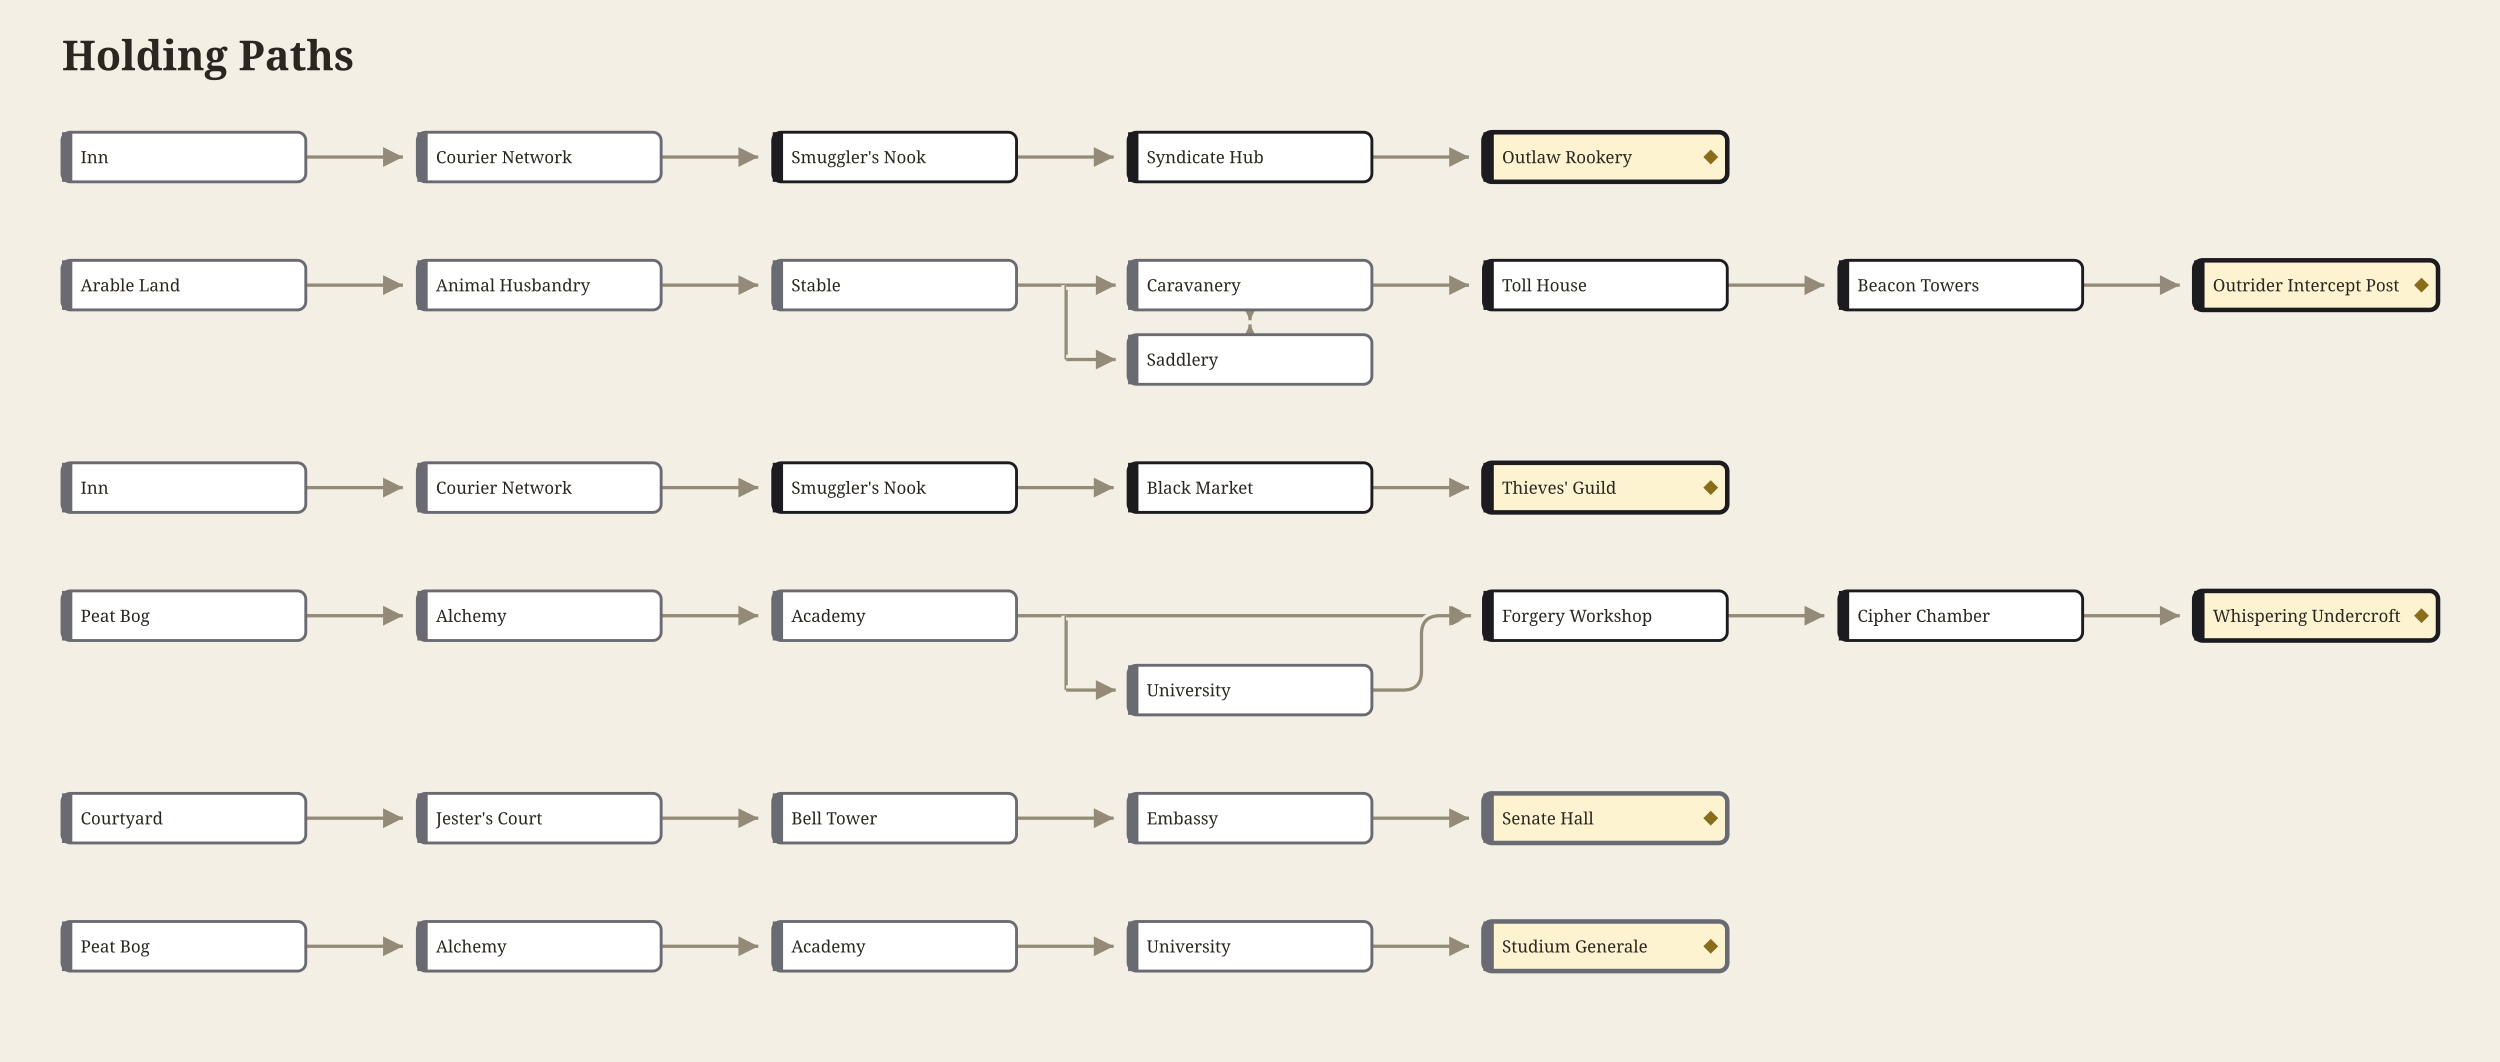
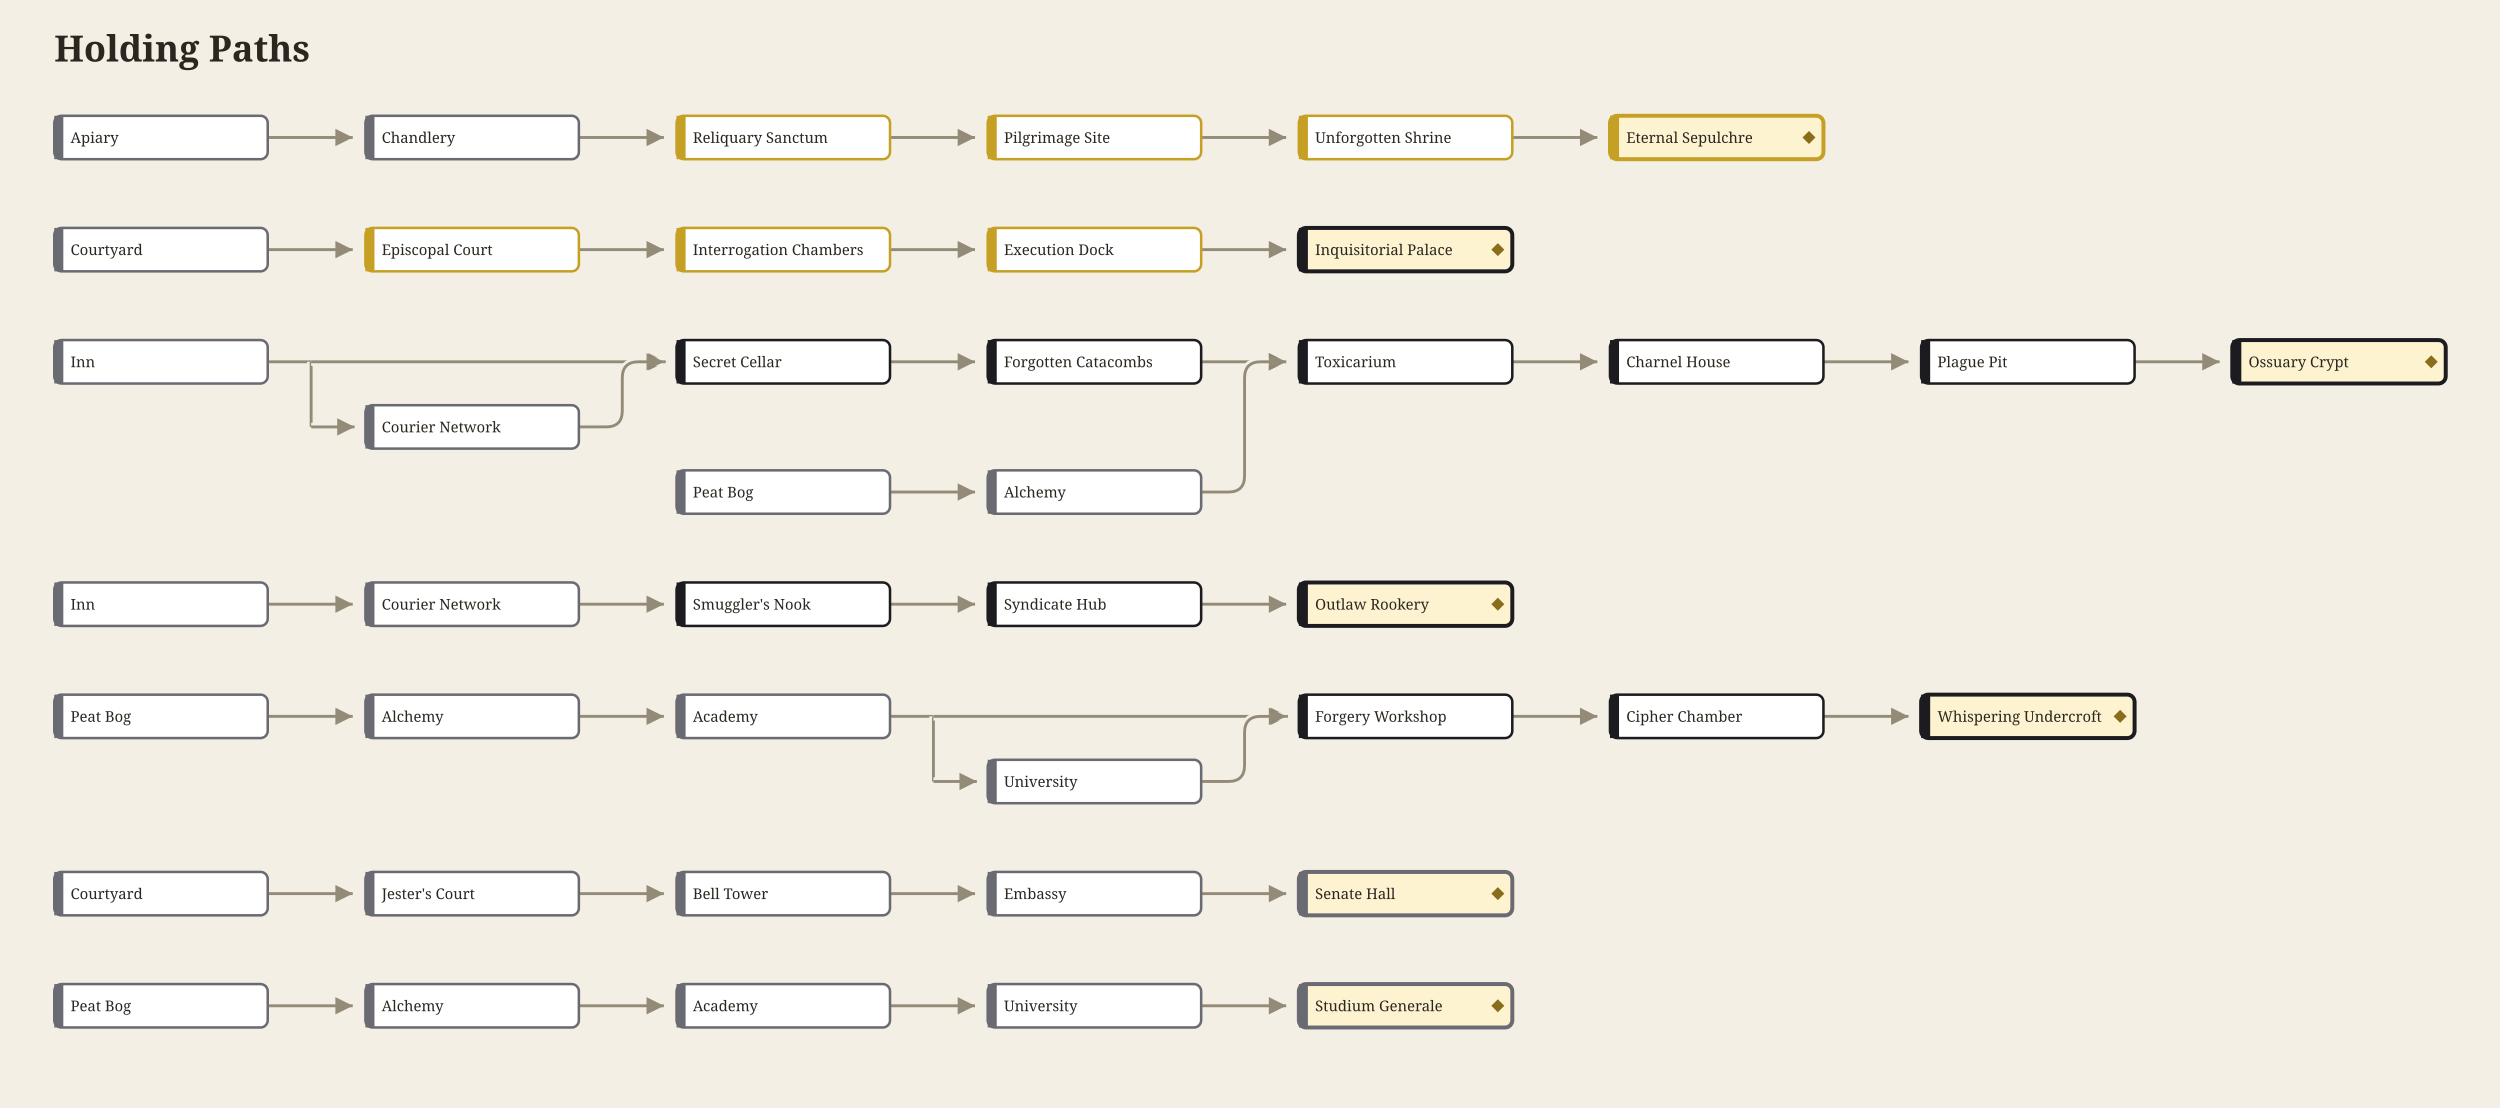
- <svg xmlns="http://www.w3.org/2000/svg" width="1210" height="514" viewBox="0 0 1210 514" font-family="Georgia, serif">
-   <rect width="1210" height="514" fill="#f4efe4" />
+ <svg xmlns="http://www.w3.org/2000/svg" width="1382" height="612" viewBox="0 0 1382 612" font-family="Georgia, serif">
+   <rect width="1382" height="612" fill="#f4efe4" />
  <defs>
    <marker id="arw-2E5A8C" markerWidth="7" markerHeight="7" refX="6" refY="3" orient="auto">
      <path d="M0,0 L6,3 L0,6 Z" fill="#2E5A8C" />
    </marker>
    <marker id="arw-9E2B25" markerWidth="7" markerHeight="7" refX="6" refY="3" orient="auto">
      <path d="M0,0 L6,3 L0,6 Z" fill="#9E2B25" />
    </marker>
    <marker id="arw-1c9c8c" markerWidth="7" markerHeight="7" refX="6" refY="3" orient="auto">
      <path d="M0,0 L6,3 L0,6 Z" fill="#1c9c8c" />
    </marker>
    <marker id="arw-C6A024" markerWidth="7" markerHeight="7" refX="6" refY="3" orient="auto">
      <path d="M0,0 L6,3 L0,6 Z" fill="#C6A024" />
    </marker>
    <marker id="arw-6A3D8F" markerWidth="7" markerHeight="7" refX="6" refY="3" orient="auto">
      <path d="M0,0 L6,3 L0,6 Z" fill="#6A3D8F" />
    </marker>
    <marker id="arw-CC6A1A" markerWidth="7" markerHeight="7" refX="6" refY="3" orient="auto">
      <path d="M0,0 L6,3 L0,6 Z" fill="#CC6A1A" />
    </marker>
    <marker id="arw-3a7d3a" markerWidth="7" markerHeight="7" refX="6" refY="3" orient="auto">
      <path d="M0,0 L6,3 L0,6 Z" fill="#3a7d3a" />
    </marker>
    <marker id="arw-b5347a" markerWidth="7" markerHeight="7" refX="6" refY="3" orient="auto">
      <path d="M0,0 L6,3 L0,6 Z" fill="#b5347a" />
    </marker>
    <marker id="arw-2b6f9e" markerWidth="7" markerHeight="7" refX="6" refY="3" orient="auto">
      <path d="M0,0 L6,3 L0,6 Z" fill="#2b6f9e" />
    </marker>
    <marker id="arw-8a6d1a" markerWidth="7" markerHeight="7" refX="6" refY="3" orient="auto">
      <path d="M0,0 L6,3 L0,6 Z" fill="#8a6d1a" />
    </marker>
    <marker id="arw-5f5647" markerWidth="7" markerHeight="7" refX="6" refY="3" orient="auto">
      <path d="M0,0 L6,3 L0,6 Z" fill="#5f5647" />
    </marker>
    <marker id="arw-7a2ea0" markerWidth="7" markerHeight="7" refX="6" refY="3" orient="auto">
      <path d="M0,0 L6,3 L0,6 Z" fill="#7a2ea0" />
    </marker>
    <marker id="arw-0f8a7e" markerWidth="7" markerHeight="7" refX="6" refY="3" orient="auto">
      <path d="M0,0 L6,3 L0,6 Z" fill="#0f8a7e" />
    </marker>
    <marker id="arw-a83232" markerWidth="7" markerHeight="7" refX="6" refY="3" orient="auto">
      <path d="M0,0 L6,3 L0,6 Z" fill="#a83232" />
    </marker>
    <marker id="arw-8f8672" markerWidth="7" markerHeight="7" refX="6" refY="3" orient="auto">
      <path d="M0,0 L6,3 L0,6 Z" fill="#8f8672" />
    </marker>
  </defs>
  <text x="30" y="34" font-size="20" font-weight="bold" fill="#2b2620">Holding Paths</text>
  <path d="M148,76 L195,76" fill="none" stroke="#f4efe4" stroke-width="4.6" opacity="1" />
  <path d="M148,76 L195,76" fill="none" stroke="#8f8672" stroke-width="1.6" opacity="0.95" marker-end="url(#arw-8f8672)" />
  <path d="M320,76 L367,76" fill="none" stroke="#f4efe4" stroke-width="4.6" opacity="1" />
  <path d="M320,76 L367,76" fill="none" stroke="#8f8672" stroke-width="1.6" opacity="0.95" marker-end="url(#arw-8f8672)" />
  <path d="M492,76 L539,76" fill="none" stroke="#f4efe4" stroke-width="4.6" opacity="1" />
  <path d="M492,76 L539,76" fill="none" stroke="#8f8672" stroke-width="1.6" opacity="0.95" marker-end="url(#arw-8f8672)" />
  <path d="M664,76 L711,76" fill="none" stroke="#f4efe4" stroke-width="4.6" opacity="1" />
  <path d="M664,76 L711,76" fill="none" stroke="#8f8672" stroke-width="1.6" opacity="0.95" marker-end="url(#arw-8f8672)" />
+   <path d="M836,76 L883,76" fill="none" stroke="#f4efe4" stroke-width="4.6" opacity="1" />
+   <path d="M836,76 L883,76" fill="none" stroke="#8f8672" stroke-width="1.6" opacity="0.95" marker-end="url(#arw-8f8672)" />
  <rect x="30" y="64" width="118" height="24" rx="4" fill="#ffffff" stroke="#6a6a72" stroke-width="1.4" />
  <rect x="30" y="64" width="5" height="24" fill="#6a6a72" />
-   <text x="39" y="79" font-size="8.2" fill="#2b2620">Inn</text>
+   <text x="39" y="79" font-size="8.2" fill="#2b2620">Apiary</text>
  <rect x="202" y="64" width="118" height="24" rx="4" fill="#ffffff" stroke="#6a6a72" stroke-width="1.4" />
  <rect x="202" y="64" width="5" height="24" fill="#6a6a72" />
-   <text x="211" y="79" font-size="8.2" fill="#2b2620">Courier Network</text>
-   <rect x="374" y="64" width="118" height="24" rx="4" fill="#ffffff" stroke="#1c1c20" stroke-width="1.4" />
-   <rect x="374" y="64" width="5" height="24" fill="#1c1c20" />
-   <text x="383" y="79" font-size="8.2" fill="#2b2620">Smuggler's Nook</text>
-   <rect x="546" y="64" width="118" height="24" rx="4" fill="#ffffff" stroke="#1c1c20" stroke-width="1.4" />
-   <rect x="546" y="64" width="5" height="24" fill="#1c1c20" />
-   <text x="555" y="79" font-size="8.2" fill="#2b2620">Syndicate Hub</text>
-   <rect x="718" y="64" width="118" height="24" rx="4" fill="#fdf3d0" stroke="#1c1c20" stroke-width="2.2" />
-   <rect x="718" y="64" width="5" height="24" fill="#1c1c20" />
-   <text x="727" y="79" font-size="8.2" fill="#2b2620">Outlaw Rookery</text>
-   <polygon points="828.0,72.4 831.6,76.0 828.0,79.6 824.4,76.0" fill="#8a6d1a" />
+   <text x="211" y="79" font-size="8.2" fill="#2b2620">Chandlery</text>
+   <rect x="374" y="64" width="118" height="24" rx="4" fill="#ffffff" stroke="#C6A024" stroke-width="1.4" />
+   <rect x="374" y="64" width="5" height="24" fill="#C6A024" />
+   <text x="383" y="79" font-size="8.2" fill="#2b2620">Reliquary Sanctum</text>
+   <rect x="546" y="64" width="118" height="24" rx="4" fill="#ffffff" stroke="#C6A024" stroke-width="1.4" />
+   <rect x="546" y="64" width="5" height="24" fill="#C6A024" />
+   <text x="555" y="79" font-size="8.2" fill="#2b2620">Pilgrimage Site</text>
+   <rect x="718" y="64" width="118" height="24" rx="4" fill="#ffffff" stroke="#C6A024" stroke-width="1.4" />
+   <rect x="718" y="64" width="5" height="24" fill="#C6A024" />
+   <text x="727" y="79" font-size="8.2" fill="#2b2620">Unforgotten Shrine</text>
+   <rect x="890" y="64" width="118" height="24" rx="4" fill="#fdf3d0" stroke="#C6A024" stroke-width="2.2" />
+   <rect x="890" y="64" width="5" height="24" fill="#C6A024" />
+   <text x="899" y="79" font-size="8.2" fill="#2b2620">Eternal Sepulchre</text>
+   <polygon points="1000.0,72.4 1003.6,76.0 1000.0,79.6 996.4,76.0" fill="#8a6d1a" />
  <path d="M148,138 L195,138" fill="none" stroke="#f4efe4" stroke-width="4.6" opacity="1" />
  <path d="M148,138 L195,138" fill="none" stroke="#8f8672" stroke-width="1.6" opacity="0.95" marker-end="url(#arw-8f8672)" />
  <path d="M320,138 L367,138" fill="none" stroke="#f4efe4" stroke-width="4.6" opacity="1" />
  <path d="M320,138 L367,138" fill="none" stroke="#8f8672" stroke-width="1.6" opacity="0.95" marker-end="url(#arw-8f8672)" />
-   <path d="M492,138 L516,138" fill="none" stroke="#f4efe4" stroke-width="4.6" opacity="1" />
-   <path d="M492,138 L516,138" fill="none" stroke="#8f8672" stroke-width="1.6" opacity="0.95" />
-   <path d="M516,138 L516,174" fill="none" stroke="#f4efe4" stroke-width="4.6" opacity="1" />
-   <path d="M516,138 L516,174" fill="none" stroke="#8f8672" stroke-width="1.6" opacity="0.95" />
-   <path d="M516,174 L540,174" fill="none" stroke="#f4efe4" stroke-width="4.6" opacity="1" />
-   <path d="M516,174 L540,174" fill="none" stroke="#8f8672" stroke-width="1.6" opacity="0.95" marker-end="url(#arw-8f8672)" />
-   <path d="M516,138 L540,138" fill="none" stroke="#f4efe4" stroke-width="4.6" opacity="1" />
-   <path d="M516,138 L540,138" fill="none" stroke="#8f8672" stroke-width="1.6" opacity="0.95" marker-end="url(#arw-8f8672)" />
+   <path d="M492,138 L539,138" fill="none" stroke="#f4efe4" stroke-width="4.6" opacity="1" />
+   <path d="M492,138 L539,138" fill="none" stroke="#8f8672" stroke-width="1.6" opacity="0.95" marker-end="url(#arw-8f8672)" />
  <path d="M664,138 L711,138" fill="none" stroke="#f4efe4" stroke-width="4.6" opacity="1" />
  <path d="M664,138 L711,138" fill="none" stroke="#8f8672" stroke-width="1.6" opacity="0.95" marker-end="url(#arw-8f8672)" />
-   <path d="M836,138 L883,138" fill="none" stroke="#f4efe4" stroke-width="4.6" opacity="1" />
-   <path d="M836,138 L883,138" fill="none" stroke="#8f8672" stroke-width="1.6" opacity="0.95" marker-end="url(#arw-8f8672)" />
-   <path d="M1008,138 L1055,138" fill="none" stroke="#f4efe4" stroke-width="4.6" opacity="1" />
-   <path d="M1008,138 L1055,138" fill="none" stroke="#8f8672" stroke-width="1.6" opacity="0.95" marker-end="url(#arw-8f8672)" />
-   <path d="M605,150 L605,155" fill="none" stroke="#f4efe4" stroke-width="4.6" opacity="1" />
-   <path d="M605,150 L605,155" fill="none" stroke="#8f8672" stroke-width="1.6" opacity="0.95" marker-end="url(#arw-8f8672)" />
-   <path d="M605,162 L605,157" fill="none" stroke="#f4efe4" stroke-width="4.6" opacity="1" />
-   <path d="M605,162 L605,157" fill="none" stroke="#8f8672" stroke-width="1.6" opacity="0.95" marker-end="url(#arw-8f8672)" />
  <rect x="30" y="126" width="118" height="24" rx="4" fill="#ffffff" stroke="#6a6a72" stroke-width="1.4" />
  <rect x="30" y="126" width="5" height="24" fill="#6a6a72" />
-   <text x="39" y="141" font-size="8.2" fill="#2b2620">Arable Land</text>
-   <rect x="202" y="126" width="118" height="24" rx="4" fill="#ffffff" stroke="#6a6a72" stroke-width="1.4" />
-   <rect x="202" y="126" width="5" height="24" fill="#6a6a72" />
-   <text x="211" y="141" font-size="8.2" fill="#2b2620">Animal Husbandry</text>
-   <rect x="374" y="126" width="118" height="24" rx="4" fill="#ffffff" stroke="#6a6a72" stroke-width="1.4" />
-   <rect x="374" y="126" width="5" height="24" fill="#6a6a72" />
-   <text x="383" y="141" font-size="8.2" fill="#2b2620">Stable</text>
-   <rect x="546" y="126" width="118" height="24" rx="4" fill="#ffffff" stroke="#6a6a72" stroke-width="1.4" />
-   <rect x="546" y="126" width="5" height="24" fill="#6a6a72" />
-   <text x="555" y="141" font-size="8.2" fill="#2b2620">Caravanery</text>
-   <rect x="546" y="162" width="118" height="24" rx="4" fill="#ffffff" stroke="#6a6a72" stroke-width="1.4" />
-   <rect x="546" y="162" width="5" height="24" fill="#6a6a72" />
-   <text x="555" y="177" font-size="8.2" fill="#2b2620">Saddlery</text>
-   <rect x="718" y="126" width="118" height="24" rx="4" fill="#ffffff" stroke="#1c1c20" stroke-width="1.4" />
+   <text x="39" y="141" font-size="8.2" fill="#2b2620">Courtyard</text>
+   <rect x="202" y="126" width="118" height="24" rx="4" fill="#ffffff" stroke="#C6A024" stroke-width="1.4" />
+   <rect x="202" y="126" width="5" height="24" fill="#C6A024" />
+   <text x="211" y="141" font-size="8.2" fill="#2b2620">Episcopal Court</text>
+   <rect x="374" y="126" width="118" height="24" rx="4" fill="#ffffff" stroke="#C6A024" stroke-width="1.4" />
+   <rect x="374" y="126" width="5" height="24" fill="#C6A024" />
+   <text x="383" y="141" font-size="8.2" fill="#2b2620">Interrogation Chambers</text>
+   <rect x="546" y="126" width="118" height="24" rx="4" fill="#ffffff" stroke="#C6A024" stroke-width="1.4" />
+   <rect x="546" y="126" width="5" height="24" fill="#C6A024" />
+   <text x="555" y="141" font-size="8.2" fill="#2b2620">Execution Dock</text>
+   <rect x="718" y="126" width="118" height="24" rx="4" fill="#fdf3d0" stroke="#1c1c20" stroke-width="2.2" />
  <rect x="718" y="126" width="5" height="24" fill="#1c1c20" />
-   <text x="727" y="141" font-size="8.2" fill="#2b2620">Toll House</text>
-   <rect x="890" y="126" width="118" height="24" rx="4" fill="#ffffff" stroke="#1c1c20" stroke-width="1.4" />
-   <rect x="890" y="126" width="5" height="24" fill="#1c1c20" />
-   <text x="899" y="141" font-size="8.2" fill="#2b2620">Beacon Towers</text>
-   <rect x="1062" y="126" width="118" height="24" rx="4" fill="#fdf3d0" stroke="#1c1c20" stroke-width="2.2" />
-   <rect x="1062" y="126" width="5" height="24" fill="#1c1c20" />
-   <text x="1071" y="141" font-size="8.2" fill="#2b2620">Outrider Intercept Post</text>
-   <polygon points="1172.0,134.4 1175.6,138.0 1172.0,141.6 1168.4,138.0" fill="#8a6d1a" />
-   <path d="M148,236 L195,236" fill="none" stroke="#f4efe4" stroke-width="4.6" opacity="1" />
-   <path d="M148,236 L195,236" fill="none" stroke="#8f8672" stroke-width="1.6" opacity="0.95" marker-end="url(#arw-8f8672)" />
-   <path d="M320,236 L367,236" fill="none" stroke="#f4efe4" stroke-width="4.6" opacity="1" />
-   <path d="M320,236 L367,236" fill="none" stroke="#8f8672" stroke-width="1.6" opacity="0.95" marker-end="url(#arw-8f8672)" />
-   <path d="M492,236 L539,236" fill="none" stroke="#f4efe4" stroke-width="4.6" opacity="1" />
-   <path d="M492,236 L539,236" fill="none" stroke="#8f8672" stroke-width="1.6" opacity="0.95" marker-end="url(#arw-8f8672)" />
-   <path d="M664,236 L711,236" fill="none" stroke="#f4efe4" stroke-width="4.6" opacity="1" />
-   <path d="M664,236 L711,236" fill="none" stroke="#8f8672" stroke-width="1.6" opacity="0.95" marker-end="url(#arw-8f8672)" />
-   <rect x="30" y="224" width="118" height="24" rx="4" fill="#ffffff" stroke="#6a6a72" stroke-width="1.4" />
-   <rect x="30" y="224" width="5" height="24" fill="#6a6a72" />
-   <text x="39" y="239" font-size="8.2" fill="#2b2620">Inn</text>
+   <text x="727" y="141" font-size="8.2" fill="#2b2620">Inquisitorial Palace</text>
+   <polygon points="828.0,134.4 831.6,138.0 828.0,141.6 824.4,138.0" fill="#8a6d1a" />
+   <path d="M148,200 L172,200" fill="none" stroke="#f4efe4" stroke-width="4.6" opacity="1" />
+   <path d="M148,200 L172,200" fill="none" stroke="#8f8672" stroke-width="1.6" opacity="0.95" />
+   <path d="M172,200 L172,236" fill="none" stroke="#f4efe4" stroke-width="4.6" opacity="1" />
+   <path d="M172,200 L172,236" fill="none" stroke="#8f8672" stroke-width="1.6" opacity="0.95" />
+   <path d="M172,236 L196,236" fill="none" stroke="#f4efe4" stroke-width="4.6" opacity="1" />
+   <path d="M172,236 L196,236" fill="none" stroke="#8f8672" stroke-width="1.6" opacity="0.95" marker-end="url(#arw-8f8672)" />
+   <path d="M172,200 L368,200" fill="none" stroke="#f4efe4" stroke-width="4.6" opacity="1" />
+   <path d="M172,200 L368,200" fill="none" stroke="#8f8672" stroke-width="1.6" opacity="0.95" marker-end="url(#arw-8f8672)" />
+   <path d="M320,236 L335,236 Q344,236 344,227 L344,209 Q344,200 353,200 L367,200" fill="none" stroke="#f4efe4" stroke-width="4.6" opacity="1" />
+   <path d="M320,236 L335,236 Q344,236 344,227 L344,209 Q344,200 353,200 L367,200" fill="none" stroke="#8f8672" stroke-width="1.6" opacity="0.95" marker-end="url(#arw-8f8672)" />
+   <path d="M492,200 L539,200" fill="none" stroke="#f4efe4" stroke-width="4.6" opacity="1" />
+   <path d="M492,200 L539,200" fill="none" stroke="#8f8672" stroke-width="1.6" opacity="0.95" marker-end="url(#arw-8f8672)" />
+   <path d="M492,272 L539,272" fill="none" stroke="#f4efe4" stroke-width="4.6" opacity="1" />
+   <path d="M492,272 L539,272" fill="none" stroke="#8f8672" stroke-width="1.6" opacity="0.95" marker-end="url(#arw-8f8672)" />
+   <path d="M664,200 L711,200" fill="none" stroke="#f4efe4" stroke-width="4.6" opacity="1" />
+   <path d="M664,200 L711,200" fill="none" stroke="#8f8672" stroke-width="1.6" opacity="0.95" marker-end="url(#arw-8f8672)" />
+   <path d="M664,272 L679,272 Q688,272 688,263 L688,209 Q688,200 697,200 L711,200" fill="none" stroke="#f4efe4" stroke-width="4.6" opacity="1" />
+   <path d="M664,272 L679,272 Q688,272 688,263 L688,209 Q688,200 697,200 L711,200" fill="none" stroke="#8f8672" stroke-width="1.6" opacity="0.95" marker-end="url(#arw-8f8672)" />
+   <path d="M836,200 L883,200" fill="none" stroke="#f4efe4" stroke-width="4.6" opacity="1" />
+   <path d="M836,200 L883,200" fill="none" stroke="#8f8672" stroke-width="1.6" opacity="0.95" marker-end="url(#arw-8f8672)" />
+   <path d="M1008,200 L1055,200" fill="none" stroke="#f4efe4" stroke-width="4.6" opacity="1" />
+   <path d="M1008,200 L1055,200" fill="none" stroke="#8f8672" stroke-width="1.6" opacity="0.95" marker-end="url(#arw-8f8672)" />
+   <path d="M1180,200 L1227,200" fill="none" stroke="#f4efe4" stroke-width="4.6" opacity="1" />
+   <path d="M1180,200 L1227,200" fill="none" stroke="#8f8672" stroke-width="1.6" opacity="0.95" marker-end="url(#arw-8f8672)" />
+   <rect x="30" y="188" width="118" height="24" rx="4" fill="#ffffff" stroke="#6a6a72" stroke-width="1.4" />
+   <rect x="30" y="188" width="5" height="24" fill="#6a6a72" />
+   <text x="39" y="203" font-size="8.2" fill="#2b2620">Inn</text>
  <rect x="202" y="224" width="118" height="24" rx="4" fill="#ffffff" stroke="#6a6a72" stroke-width="1.4" />
  <rect x="202" y="224" width="5" height="24" fill="#6a6a72" />
  <text x="211" y="239" font-size="8.2" fill="#2b2620">Courier Network</text>
-   <rect x="374" y="224" width="118" height="24" rx="4" fill="#ffffff" stroke="#1c1c20" stroke-width="1.4" />
-   <rect x="374" y="224" width="5" height="24" fill="#1c1c20" />
-   <text x="383" y="239" font-size="8.2" fill="#2b2620">Smuggler's Nook</text>
-   <rect x="546" y="224" width="118" height="24" rx="4" fill="#ffffff" stroke="#1c1c20" stroke-width="1.4" />
-   <rect x="546" y="224" width="5" height="24" fill="#1c1c20" />
-   <text x="555" y="239" font-size="8.2" fill="#2b2620">Black Market</text>
-   <rect x="718" y="224" width="118" height="24" rx="4" fill="#fdf3d0" stroke="#1c1c20" stroke-width="2.2" />
-   <rect x="718" y="224" width="5" height="24" fill="#1c1c20" />
-   <text x="727" y="239" font-size="8.2" fill="#2b2620">Thieves' Guild</text>
-   <polygon points="828.0,232.4 831.6,236.0 828.0,239.6 824.4,236.0" fill="#8a6d1a" />
-   <path d="M148,298 L195,298" fill="none" stroke="#f4efe4" stroke-width="4.6" opacity="1" />
-   <path d="M148,298 L195,298" fill="none" stroke="#8f8672" stroke-width="1.6" opacity="0.95" marker-end="url(#arw-8f8672)" />
-   <path d="M320,298 L367,298" fill="none" stroke="#f4efe4" stroke-width="4.6" opacity="1" />
-   <path d="M320,298 L367,298" fill="none" stroke="#8f8672" stroke-width="1.6" opacity="0.95" marker-end="url(#arw-8f8672)" />
-   <path d="M492,298 L516,298" fill="none" stroke="#f4efe4" stroke-width="4.6" opacity="1" />
-   <path d="M492,298 L516,298" fill="none" stroke="#8f8672" stroke-width="1.6" opacity="0.95" />
-   <path d="M516,298 L516,334" fill="none" stroke="#f4efe4" stroke-width="4.6" opacity="1" />
-   <path d="M516,298 L516,334" fill="none" stroke="#8f8672" stroke-width="1.6" opacity="0.95" />
-   <path d="M516,334 L540,334" fill="none" stroke="#f4efe4" stroke-width="4.6" opacity="1" />
-   <path d="M516,334 L540,334" fill="none" stroke="#8f8672" stroke-width="1.6" opacity="0.95" marker-end="url(#arw-8f8672)" />
-   <path d="M516,298 L712,298" fill="none" stroke="#f4efe4" stroke-width="4.6" opacity="1" />
-   <path d="M516,298 L712,298" fill="none" stroke="#8f8672" stroke-width="1.6" opacity="0.95" marker-end="url(#arw-8f8672)" />
-   <path d="M664,334 L679,334 Q688,334 688,325 L688,307 Q688,298 697,298 L711,298" fill="none" stroke="#f4efe4" stroke-width="4.6" opacity="1" />
-   <path d="M664,334 L679,334 Q688,334 688,325 L688,307 Q688,298 697,298 L711,298" fill="none" stroke="#8f8672" stroke-width="1.6" opacity="0.95" marker-end="url(#arw-8f8672)" />
-   <path d="M836,298 L883,298" fill="none" stroke="#f4efe4" stroke-width="4.6" opacity="1" />
-   <path d="M836,298 L883,298" fill="none" stroke="#8f8672" stroke-width="1.6" opacity="0.95" marker-end="url(#arw-8f8672)" />
-   <path d="M1008,298 L1055,298" fill="none" stroke="#f4efe4" stroke-width="4.6" opacity="1" />
-   <path d="M1008,298 L1055,298" fill="none" stroke="#8f8672" stroke-width="1.6" opacity="0.95" marker-end="url(#arw-8f8672)" />
-   <rect x="30" y="286" width="118" height="24" rx="4" fill="#ffffff" stroke="#6a6a72" stroke-width="1.4" />
-   <rect x="30" y="286" width="5" height="24" fill="#6a6a72" />
-   <text x="39" y="301" font-size="8.2" fill="#2b2620">Peat Bog</text>
-   <rect x="202" y="286" width="118" height="24" rx="4" fill="#ffffff" stroke="#6a6a72" stroke-width="1.4" />
-   <rect x="202" y="286" width="5" height="24" fill="#6a6a72" />
-   <text x="211" y="301" font-size="8.2" fill="#2b2620">Alchemy</text>
-   <rect x="374" y="286" width="118" height="24" rx="4" fill="#ffffff" stroke="#6a6a72" stroke-width="1.4" />
-   <rect x="374" y="286" width="5" height="24" fill="#6a6a72" />
-   <text x="383" y="301" font-size="8.2" fill="#2b2620">Academy</text>
-   <rect x="546" y="322" width="118" height="24" rx="4" fill="#ffffff" stroke="#6a6a72" stroke-width="1.4" />
-   <rect x="546" y="322" width="5" height="24" fill="#6a6a72" />
-   <text x="555" y="337" font-size="8.2" fill="#2b2620">University</text>
-   <rect x="718" y="286" width="118" height="24" rx="4" fill="#ffffff" stroke="#1c1c20" stroke-width="1.4" />
-   <rect x="718" y="286" width="5" height="24" fill="#1c1c20" />
-   <text x="727" y="301" font-size="8.2" fill="#2b2620">Forgery Workshop</text>
-   <rect x="890" y="286" width="118" height="24" rx="4" fill="#ffffff" stroke="#1c1c20" stroke-width="1.4" />
-   <rect x="890" y="286" width="5" height="24" fill="#1c1c20" />
-   <text x="899" y="301" font-size="8.2" fill="#2b2620">Cipher Chamber</text>
-   <rect x="1062" y="286" width="118" height="24" rx="4" fill="#fdf3d0" stroke="#1c1c20" stroke-width="2.2" />
-   <rect x="1062" y="286" width="5" height="24" fill="#1c1c20" />
-   <text x="1071" y="301" font-size="8.2" fill="#2b2620">Whispering Undercroft</text>
-   <polygon points="1172.0,294.4 1175.6,298.0 1172.0,301.6 1168.4,298.0" fill="#8a6d1a" />
+   <rect x="374" y="188" width="118" height="24" rx="4" fill="#ffffff" stroke="#1c1c20" stroke-width="1.4" />
+   <rect x="374" y="188" width="5" height="24" fill="#1c1c20" />
+   <text x="383" y="203" font-size="8.2" fill="#2b2620">Secret Cellar</text>
+   <rect x="374" y="260" width="118" height="24" rx="4" fill="#ffffff" stroke="#6a6a72" stroke-width="1.4" />
+   <rect x="374" y="260" width="5" height="24" fill="#6a6a72" />
+   <text x="383" y="275" font-size="8.2" fill="#2b2620">Peat Bog</text>
+   <rect x="546" y="188" width="118" height="24" rx="4" fill="#ffffff" stroke="#1c1c20" stroke-width="1.4" />
+   <rect x="546" y="188" width="5" height="24" fill="#1c1c20" />
+   <text x="555" y="203" font-size="8.2" fill="#2b2620">Forgotten Catacombs</text>
+   <rect x="546" y="260" width="118" height="24" rx="4" fill="#ffffff" stroke="#6a6a72" stroke-width="1.4" />
+   <rect x="546" y="260" width="5" height="24" fill="#6a6a72" />
+   <text x="555" y="275" font-size="8.2" fill="#2b2620">Alchemy</text>
+   <rect x="718" y="188" width="118" height="24" rx="4" fill="#ffffff" stroke="#1c1c20" stroke-width="1.4" />
+   <rect x="718" y="188" width="5" height="24" fill="#1c1c20" />
+   <text x="727" y="203" font-size="8.2" fill="#2b2620">Toxicarium</text>
+   <rect x="890" y="188" width="118" height="24" rx="4" fill="#ffffff" stroke="#1c1c20" stroke-width="1.4" />
+   <rect x="890" y="188" width="5" height="24" fill="#1c1c20" />
+   <text x="899" y="203" font-size="8.2" fill="#2b2620">Charnel House</text>
+   <rect x="1062" y="188" width="118" height="24" rx="4" fill="#ffffff" stroke="#1c1c20" stroke-width="1.4" />
+   <rect x="1062" y="188" width="5" height="24" fill="#1c1c20" />
+   <text x="1071" y="203" font-size="8.2" fill="#2b2620">Plague Pit</text>
+   <rect x="1234" y="188" width="118" height="24" rx="4" fill="#fdf3d0" stroke="#1c1c20" stroke-width="2.2" />
+   <rect x="1234" y="188" width="5" height="24" fill="#1c1c20" />
+   <text x="1243" y="203" font-size="8.2" fill="#2b2620">Ossuary Crypt</text>
+   <polygon points="1344.0,196.4 1347.6,200.0 1344.0,203.6 1340.4,200.0" fill="#8a6d1a" />
+   <path d="M148,334 L195,334" fill="none" stroke="#f4efe4" stroke-width="4.6" opacity="1" />
+   <path d="M148,334 L195,334" fill="none" stroke="#8f8672" stroke-width="1.6" opacity="0.95" marker-end="url(#arw-8f8672)" />
+   <path d="M320,334 L367,334" fill="none" stroke="#f4efe4" stroke-width="4.6" opacity="1" />
+   <path d="M320,334 L367,334" fill="none" stroke="#8f8672" stroke-width="1.6" opacity="0.95" marker-end="url(#arw-8f8672)" />
+   <path d="M492,334 L539,334" fill="none" stroke="#f4efe4" stroke-width="4.6" opacity="1" />
+   <path d="M492,334 L539,334" fill="none" stroke="#8f8672" stroke-width="1.6" opacity="0.95" marker-end="url(#arw-8f8672)" />
+   <path d="M664,334 L711,334" fill="none" stroke="#f4efe4" stroke-width="4.6" opacity="1" />
+   <path d="M664,334 L711,334" fill="none" stroke="#8f8672" stroke-width="1.6" opacity="0.95" marker-end="url(#arw-8f8672)" />
+   <rect x="30" y="322" width="118" height="24" rx="4" fill="#ffffff" stroke="#6a6a72" stroke-width="1.4" />
+   <rect x="30" y="322" width="5" height="24" fill="#6a6a72" />
+   <text x="39" y="337" font-size="8.2" fill="#2b2620">Inn</text>
+   <rect x="202" y="322" width="118" height="24" rx="4" fill="#ffffff" stroke="#6a6a72" stroke-width="1.4" />
+   <rect x="202" y="322" width="5" height="24" fill="#6a6a72" />
+   <text x="211" y="337" font-size="8.2" fill="#2b2620">Courier Network</text>
+   <rect x="374" y="322" width="118" height="24" rx="4" fill="#ffffff" stroke="#1c1c20" stroke-width="1.4" />
+   <rect x="374" y="322" width="5" height="24" fill="#1c1c20" />
+   <text x="383" y="337" font-size="8.2" fill="#2b2620">Smuggler's Nook</text>
+   <rect x="546" y="322" width="118" height="24" rx="4" fill="#ffffff" stroke="#1c1c20" stroke-width="1.4" />
+   <rect x="546" y="322" width="5" height="24" fill="#1c1c20" />
+   <text x="555" y="337" font-size="8.2" fill="#2b2620">Syndicate Hub</text>
+   <rect x="718" y="322" width="118" height="24" rx="4" fill="#fdf3d0" stroke="#1c1c20" stroke-width="2.2" />
+   <rect x="718" y="322" width="5" height="24" fill="#1c1c20" />
+   <text x="727" y="337" font-size="8.2" fill="#2b2620">Outlaw Rookery</text>
+   <polygon points="828.0,330.4 831.6,334.0 828.0,337.6 824.4,334.0" fill="#8a6d1a" />
  <path d="M148,396 L195,396" fill="none" stroke="#f4efe4" stroke-width="4.6" opacity="1" />
  <path d="M148,396 L195,396" fill="none" stroke="#8f8672" stroke-width="1.6" opacity="0.95" marker-end="url(#arw-8f8672)" />
  <path d="M320,396 L367,396" fill="none" stroke="#f4efe4" stroke-width="4.6" opacity="1" />
  <path d="M320,396 L367,396" fill="none" stroke="#8f8672" stroke-width="1.6" opacity="0.95" marker-end="url(#arw-8f8672)" />
-   <path d="M492,396 L539,396" fill="none" stroke="#f4efe4" stroke-width="4.6" opacity="1" />
-   <path d="M492,396 L539,396" fill="none" stroke="#8f8672" stroke-width="1.6" opacity="0.95" marker-end="url(#arw-8f8672)" />
-   <path d="M664,396 L711,396" fill="none" stroke="#f4efe4" stroke-width="4.6" opacity="1" />
-   <path d="M664,396 L711,396" fill="none" stroke="#8f8672" stroke-width="1.6" opacity="0.95" marker-end="url(#arw-8f8672)" />
+   <path d="M492,396 L516,396" fill="none" stroke="#f4efe4" stroke-width="4.6" opacity="1" />
+   <path d="M492,396 L516,396" fill="none" stroke="#8f8672" stroke-width="1.6" opacity="0.95" />
+   <path d="M516,396 L516,432" fill="none" stroke="#f4efe4" stroke-width="4.6" opacity="1" />
+   <path d="M516,396 L516,432" fill="none" stroke="#8f8672" stroke-width="1.6" opacity="0.95" />
+   <path d="M516,432 L540,432" fill="none" stroke="#f4efe4" stroke-width="4.6" opacity="1" />
+   <path d="M516,432 L540,432" fill="none" stroke="#8f8672" stroke-width="1.6" opacity="0.95" marker-end="url(#arw-8f8672)" />
+   <path d="M516,396 L712,396" fill="none" stroke="#f4efe4" stroke-width="4.6" opacity="1" />
+   <path d="M516,396 L712,396" fill="none" stroke="#8f8672" stroke-width="1.6" opacity="0.95" marker-end="url(#arw-8f8672)" />
+   <path d="M664,432 L679,432 Q688,432 688,423 L688,405 Q688,396 697,396 L711,396" fill="none" stroke="#f4efe4" stroke-width="4.6" opacity="1" />
+   <path d="M664,432 L679,432 Q688,432 688,423 L688,405 Q688,396 697,396 L711,396" fill="none" stroke="#8f8672" stroke-width="1.6" opacity="0.95" marker-end="url(#arw-8f8672)" />
+   <path d="M836,396 L883,396" fill="none" stroke="#f4efe4" stroke-width="4.6" opacity="1" />
+   <path d="M836,396 L883,396" fill="none" stroke="#8f8672" stroke-width="1.6" opacity="0.95" marker-end="url(#arw-8f8672)" />
+   <path d="M1008,396 L1055,396" fill="none" stroke="#f4efe4" stroke-width="4.6" opacity="1" />
+   <path d="M1008,396 L1055,396" fill="none" stroke="#8f8672" stroke-width="1.6" opacity="0.95" marker-end="url(#arw-8f8672)" />
  <rect x="30" y="384" width="118" height="24" rx="4" fill="#ffffff" stroke="#6a6a72" stroke-width="1.4" />
  <rect x="30" y="384" width="5" height="24" fill="#6a6a72" />
-   <text x="39" y="399" font-size="8.2" fill="#2b2620">Courtyard</text>
+   <text x="39" y="399" font-size="8.2" fill="#2b2620">Peat Bog</text>
  <rect x="202" y="384" width="118" height="24" rx="4" fill="#ffffff" stroke="#6a6a72" stroke-width="1.4" />
  <rect x="202" y="384" width="5" height="24" fill="#6a6a72" />
-   <text x="211" y="399" font-size="8.2" fill="#2b2620">Jester's Court</text>
+   <text x="211" y="399" font-size="8.2" fill="#2b2620">Alchemy</text>
  <rect x="374" y="384" width="118" height="24" rx="4" fill="#ffffff" stroke="#6a6a72" stroke-width="1.4" />
  <rect x="374" y="384" width="5" height="24" fill="#6a6a72" />
-   <text x="383" y="399" font-size="8.2" fill="#2b2620">Bell Tower</text>
-   <rect x="546" y="384" width="118" height="24" rx="4" fill="#ffffff" stroke="#6a6a72" stroke-width="1.4" />
-   <rect x="546" y="384" width="5" height="24" fill="#6a6a72" />
-   <text x="555" y="399" font-size="8.2" fill="#2b2620">Embassy</text>
-   <rect x="718" y="384" width="118" height="24" rx="4" fill="#fdf3d0" stroke="#6a6a72" stroke-width="2.2" />
-   <rect x="718" y="384" width="5" height="24" fill="#6a6a72" />
-   <text x="727" y="399" font-size="8.2" fill="#2b2620">Senate Hall</text>
-   <polygon points="828.0,392.4 831.6,396.0 828.0,399.6 824.4,396.0" fill="#8a6d1a" />
-   <path d="M148,458 L195,458" fill="none" stroke="#f4efe4" stroke-width="4.6" opacity="1" />
-   <path d="M148,458 L195,458" fill="none" stroke="#8f8672" stroke-width="1.6" opacity="0.95" marker-end="url(#arw-8f8672)" />
-   <path d="M320,458 L367,458" fill="none" stroke="#f4efe4" stroke-width="4.6" opacity="1" />
-   <path d="M320,458 L367,458" fill="none" stroke="#8f8672" stroke-width="1.6" opacity="0.95" marker-end="url(#arw-8f8672)" />
-   <path d="M492,458 L539,458" fill="none" stroke="#f4efe4" stroke-width="4.6" opacity="1" />
-   <path d="M492,458 L539,458" fill="none" stroke="#8f8672" stroke-width="1.6" opacity="0.95" marker-end="url(#arw-8f8672)" />
-   <path d="M664,458 L711,458" fill="none" stroke="#f4efe4" stroke-width="4.6" opacity="1" />
-   <path d="M664,458 L711,458" fill="none" stroke="#8f8672" stroke-width="1.6" opacity="0.95" marker-end="url(#arw-8f8672)" />
-   <rect x="30" y="446" width="118" height="24" rx="4" fill="#ffffff" stroke="#6a6a72" stroke-width="1.4" />
-   <rect x="30" y="446" width="5" height="24" fill="#6a6a72" />
-   <text x="39" y="461" font-size="8.2" fill="#2b2620">Peat Bog</text>
-   <rect x="202" y="446" width="118" height="24" rx="4" fill="#ffffff" stroke="#6a6a72" stroke-width="1.4" />
-   <rect x="202" y="446" width="5" height="24" fill="#6a6a72" />
-   <text x="211" y="461" font-size="8.2" fill="#2b2620">Alchemy</text>
-   <rect x="374" y="446" width="118" height="24" rx="4" fill="#ffffff" stroke="#6a6a72" stroke-width="1.4" />
-   <rect x="374" y="446" width="5" height="24" fill="#6a6a72" />
-   <text x="383" y="461" font-size="8.2" fill="#2b2620">Academy</text>
-   <rect x="546" y="446" width="118" height="24" rx="4" fill="#ffffff" stroke="#6a6a72" stroke-width="1.4" />
-   <rect x="546" y="446" width="5" height="24" fill="#6a6a72" />
-   <text x="555" y="461" font-size="8.2" fill="#2b2620">University</text>
-   <rect x="718" y="446" width="118" height="24" rx="4" fill="#fdf3d0" stroke="#6a6a72" stroke-width="2.2" />
-   <rect x="718" y="446" width="5" height="24" fill="#6a6a72" />
-   <text x="727" y="461" font-size="8.2" fill="#2b2620">Studium Generale</text>
-   <polygon points="828.0,454.4 831.6,458.0 828.0,461.6 824.4,458.0" fill="#8a6d1a" />
+   <text x="383" y="399" font-size="8.2" fill="#2b2620">Academy</text>
+   <rect x="546" y="420" width="118" height="24" rx="4" fill="#ffffff" stroke="#6a6a72" stroke-width="1.4" />
+   <rect x="546" y="420" width="5" height="24" fill="#6a6a72" />
+   <text x="555" y="435" font-size="8.2" fill="#2b2620">University</text>
+   <rect x="718" y="384" width="118" height="24" rx="4" fill="#ffffff" stroke="#1c1c20" stroke-width="1.4" />
+   <rect x="718" y="384" width="5" height="24" fill="#1c1c20" />
+   <text x="727" y="399" font-size="8.2" fill="#2b2620">Forgery Workshop</text>
+   <rect x="890" y="384" width="118" height="24" rx="4" fill="#ffffff" stroke="#1c1c20" stroke-width="1.4" />
+   <rect x="890" y="384" width="5" height="24" fill="#1c1c20" />
+   <text x="899" y="399" font-size="8.2" fill="#2b2620">Cipher Chamber</text>
+   <rect x="1062" y="384" width="118" height="24" rx="4" fill="#fdf3d0" stroke="#1c1c20" stroke-width="2.2" />
+   <rect x="1062" y="384" width="5" height="24" fill="#1c1c20" />
+   <text x="1071" y="399" font-size="8.2" fill="#2b2620">Whispering Undercroft</text>
+   <polygon points="1172.0,392.4 1175.6,396.0 1172.0,399.6 1168.4,396.0" fill="#8a6d1a" />
+   <path d="M148,494 L195,494" fill="none" stroke="#f4efe4" stroke-width="4.6" opacity="1" />
+   <path d="M148,494 L195,494" fill="none" stroke="#8f8672" stroke-width="1.6" opacity="0.95" marker-end="url(#arw-8f8672)" />
+   <path d="M320,494 L367,494" fill="none" stroke="#f4efe4" stroke-width="4.6" opacity="1" />
+   <path d="M320,494 L367,494" fill="none" stroke="#8f8672" stroke-width="1.6" opacity="0.95" marker-end="url(#arw-8f8672)" />
+   <path d="M492,494 L539,494" fill="none" stroke="#f4efe4" stroke-width="4.6" opacity="1" />
+   <path d="M492,494 L539,494" fill="none" stroke="#8f8672" stroke-width="1.6" opacity="0.95" marker-end="url(#arw-8f8672)" />
+   <path d="M664,494 L711,494" fill="none" stroke="#f4efe4" stroke-width="4.6" opacity="1" />
+   <path d="M664,494 L711,494" fill="none" stroke="#8f8672" stroke-width="1.6" opacity="0.95" marker-end="url(#arw-8f8672)" />
+   <rect x="30" y="482" width="118" height="24" rx="4" fill="#ffffff" stroke="#6a6a72" stroke-width="1.4" />
+   <rect x="30" y="482" width="5" height="24" fill="#6a6a72" />
+   <text x="39" y="497" font-size="8.2" fill="#2b2620">Courtyard</text>
+   <rect x="202" y="482" width="118" height="24" rx="4" fill="#ffffff" stroke="#6a6a72" stroke-width="1.4" />
+   <rect x="202" y="482" width="5" height="24" fill="#6a6a72" />
+   <text x="211" y="497" font-size="8.2" fill="#2b2620">Jester's Court</text>
+   <rect x="374" y="482" width="118" height="24" rx="4" fill="#ffffff" stroke="#6a6a72" stroke-width="1.4" />
+   <rect x="374" y="482" width="5" height="24" fill="#6a6a72" />
+   <text x="383" y="497" font-size="8.2" fill="#2b2620">Bell Tower</text>
+   <rect x="546" y="482" width="118" height="24" rx="4" fill="#ffffff" stroke="#6a6a72" stroke-width="1.4" />
+   <rect x="546" y="482" width="5" height="24" fill="#6a6a72" />
+   <text x="555" y="497" font-size="8.2" fill="#2b2620">Embassy</text>
+   <rect x="718" y="482" width="118" height="24" rx="4" fill="#fdf3d0" stroke="#6a6a72" stroke-width="2.2" />
+   <rect x="718" y="482" width="5" height="24" fill="#6a6a72" />
+   <text x="727" y="497" font-size="8.2" fill="#2b2620">Senate Hall</text>
+   <polygon points="828.0,490.4 831.6,494.0 828.0,497.6 824.4,494.0" fill="#8a6d1a" />
+   <path d="M148,556 L195,556" fill="none" stroke="#f4efe4" stroke-width="4.6" opacity="1" />
+   <path d="M148,556 L195,556" fill="none" stroke="#8f8672" stroke-width="1.6" opacity="0.95" marker-end="url(#arw-8f8672)" />
+   <path d="M320,556 L367,556" fill="none" stroke="#f4efe4" stroke-width="4.6" opacity="1" />
+   <path d="M320,556 L367,556" fill="none" stroke="#8f8672" stroke-width="1.6" opacity="0.95" marker-end="url(#arw-8f8672)" />
+   <path d="M492,556 L539,556" fill="none" stroke="#f4efe4" stroke-width="4.6" opacity="1" />
+   <path d="M492,556 L539,556" fill="none" stroke="#8f8672" stroke-width="1.6" opacity="0.95" marker-end="url(#arw-8f8672)" />
+   <path d="M664,556 L711,556" fill="none" stroke="#f4efe4" stroke-width="4.6" opacity="1" />
+   <path d="M664,556 L711,556" fill="none" stroke="#8f8672" stroke-width="1.6" opacity="0.95" marker-end="url(#arw-8f8672)" />
+   <rect x="30" y="544" width="118" height="24" rx="4" fill="#ffffff" stroke="#6a6a72" stroke-width="1.4" />
+   <rect x="30" y="544" width="5" height="24" fill="#6a6a72" />
+   <text x="39" y="559" font-size="8.2" fill="#2b2620">Peat Bog</text>
+   <rect x="202" y="544" width="118" height="24" rx="4" fill="#ffffff" stroke="#6a6a72" stroke-width="1.4" />
+   <rect x="202" y="544" width="5" height="24" fill="#6a6a72" />
+   <text x="211" y="559" font-size="8.2" fill="#2b2620">Alchemy</text>
+   <rect x="374" y="544" width="118" height="24" rx="4" fill="#ffffff" stroke="#6a6a72" stroke-width="1.4" />
+   <rect x="374" y="544" width="5" height="24" fill="#6a6a72" />
+   <text x="383" y="559" font-size="8.2" fill="#2b2620">Academy</text>
+   <rect x="546" y="544" width="118" height="24" rx="4" fill="#ffffff" stroke="#6a6a72" stroke-width="1.4" />
+   <rect x="546" y="544" width="5" height="24" fill="#6a6a72" />
+   <text x="555" y="559" font-size="8.2" fill="#2b2620">University</text>
+   <rect x="718" y="544" width="118" height="24" rx="4" fill="#fdf3d0" stroke="#6a6a72" stroke-width="2.2" />
+   <rect x="718" y="544" width="5" height="24" fill="#6a6a72" />
+   <text x="727" y="559" font-size="8.2" fill="#2b2620">Studium Generale</text>
+   <polygon points="828.0,552.4 831.6,556.0 828.0,559.6 824.4,556.0" fill="#8a6d1a" />
</svg>
